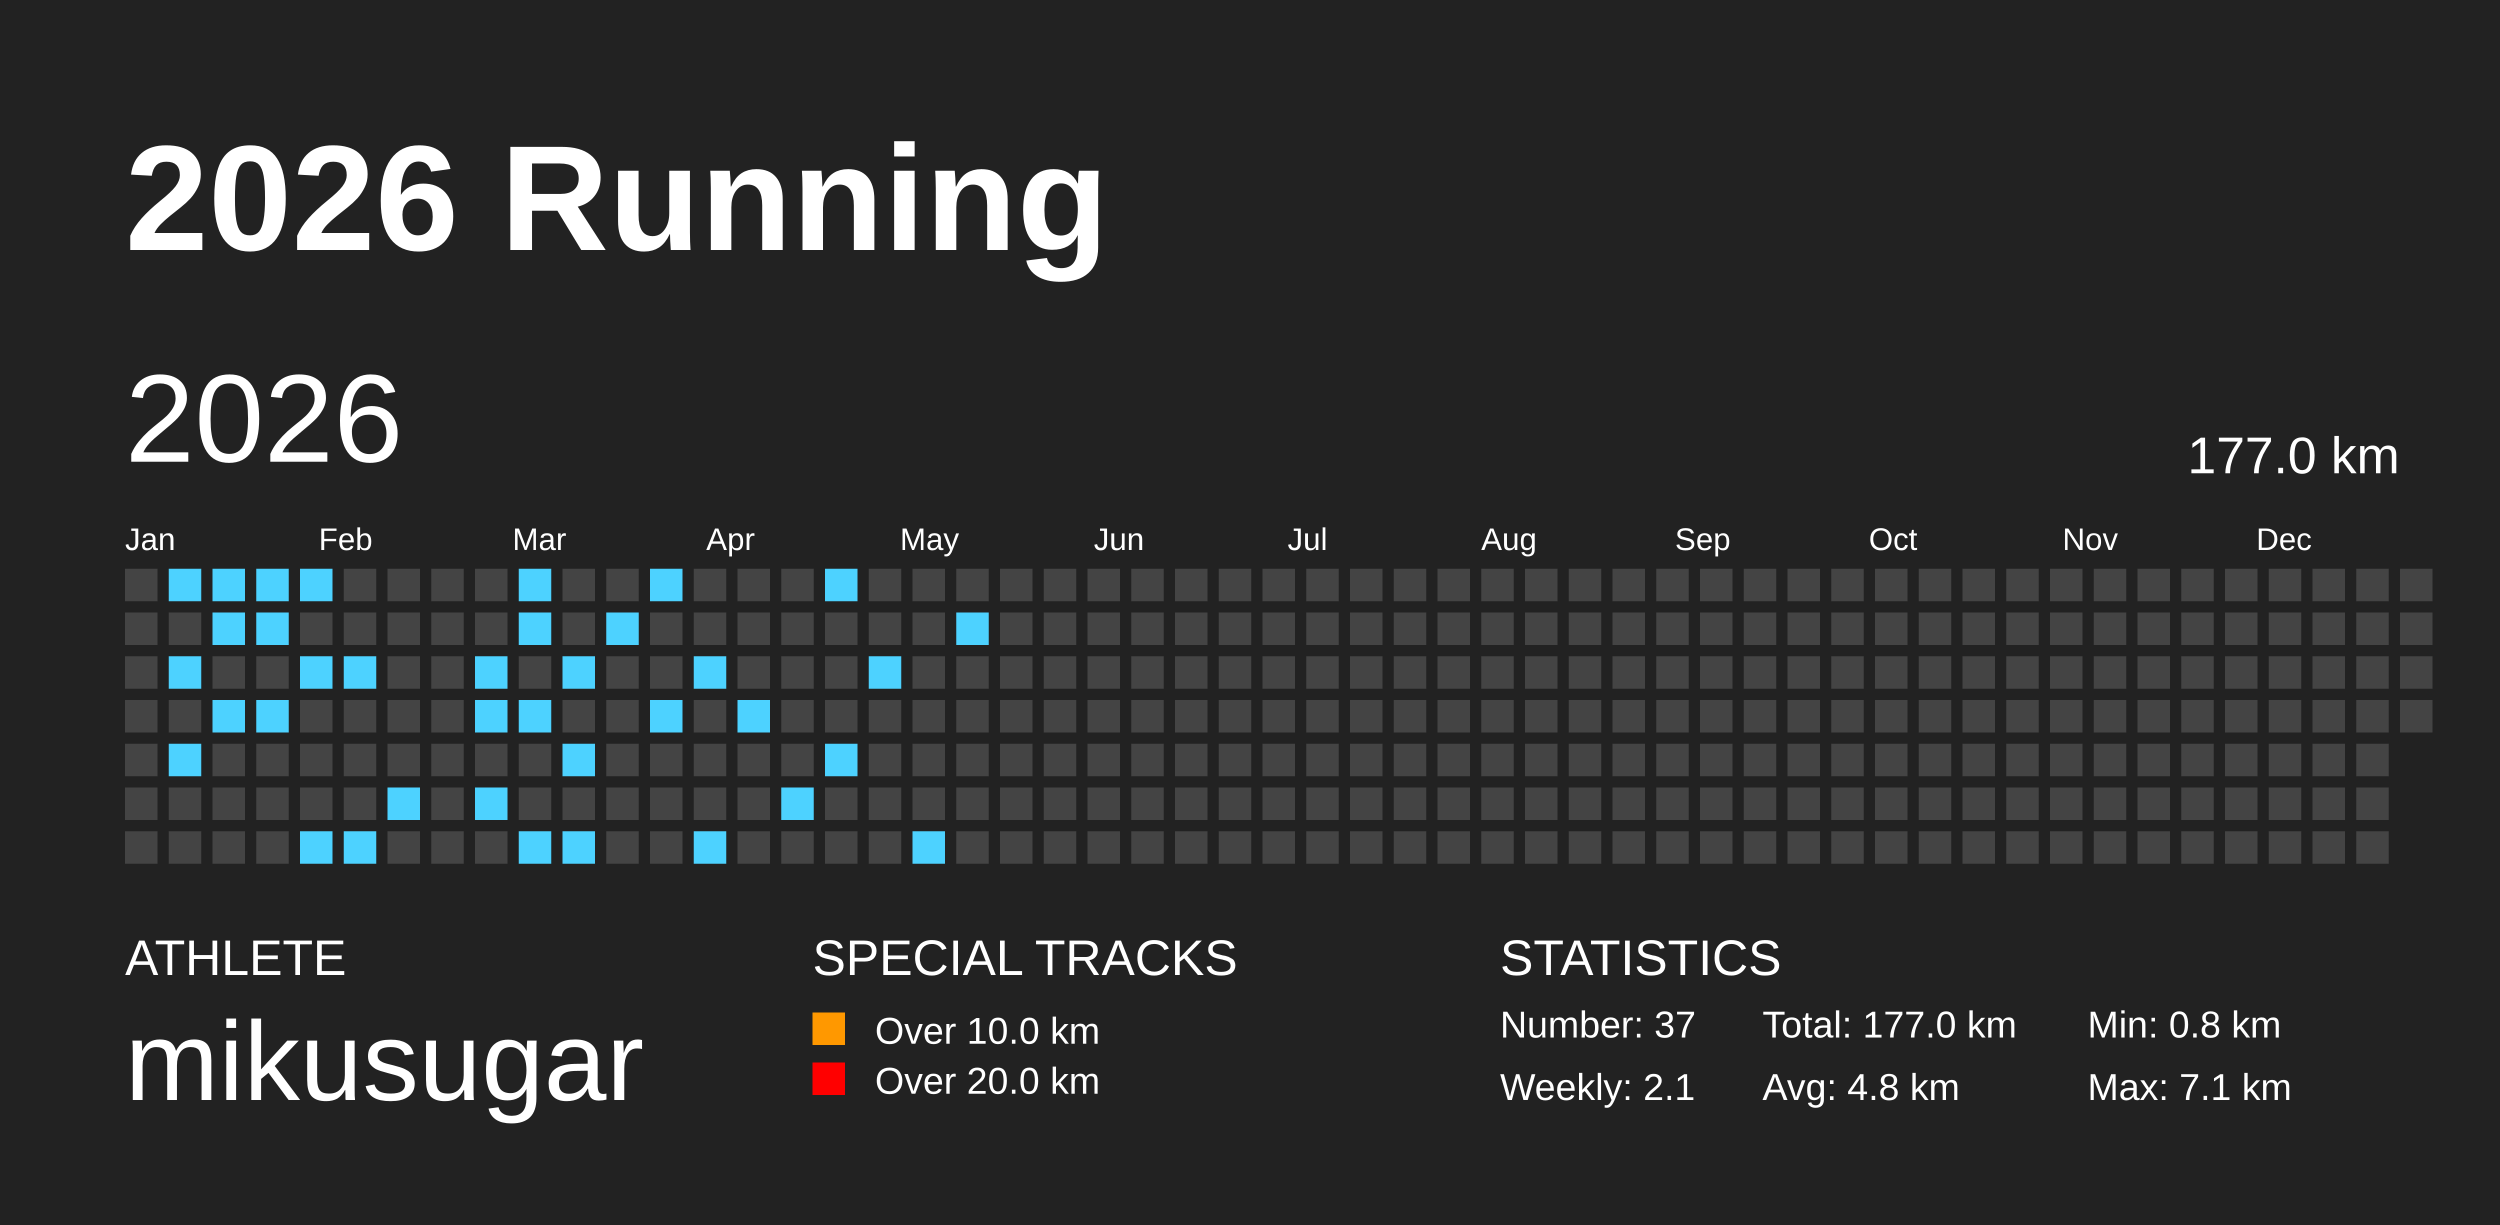
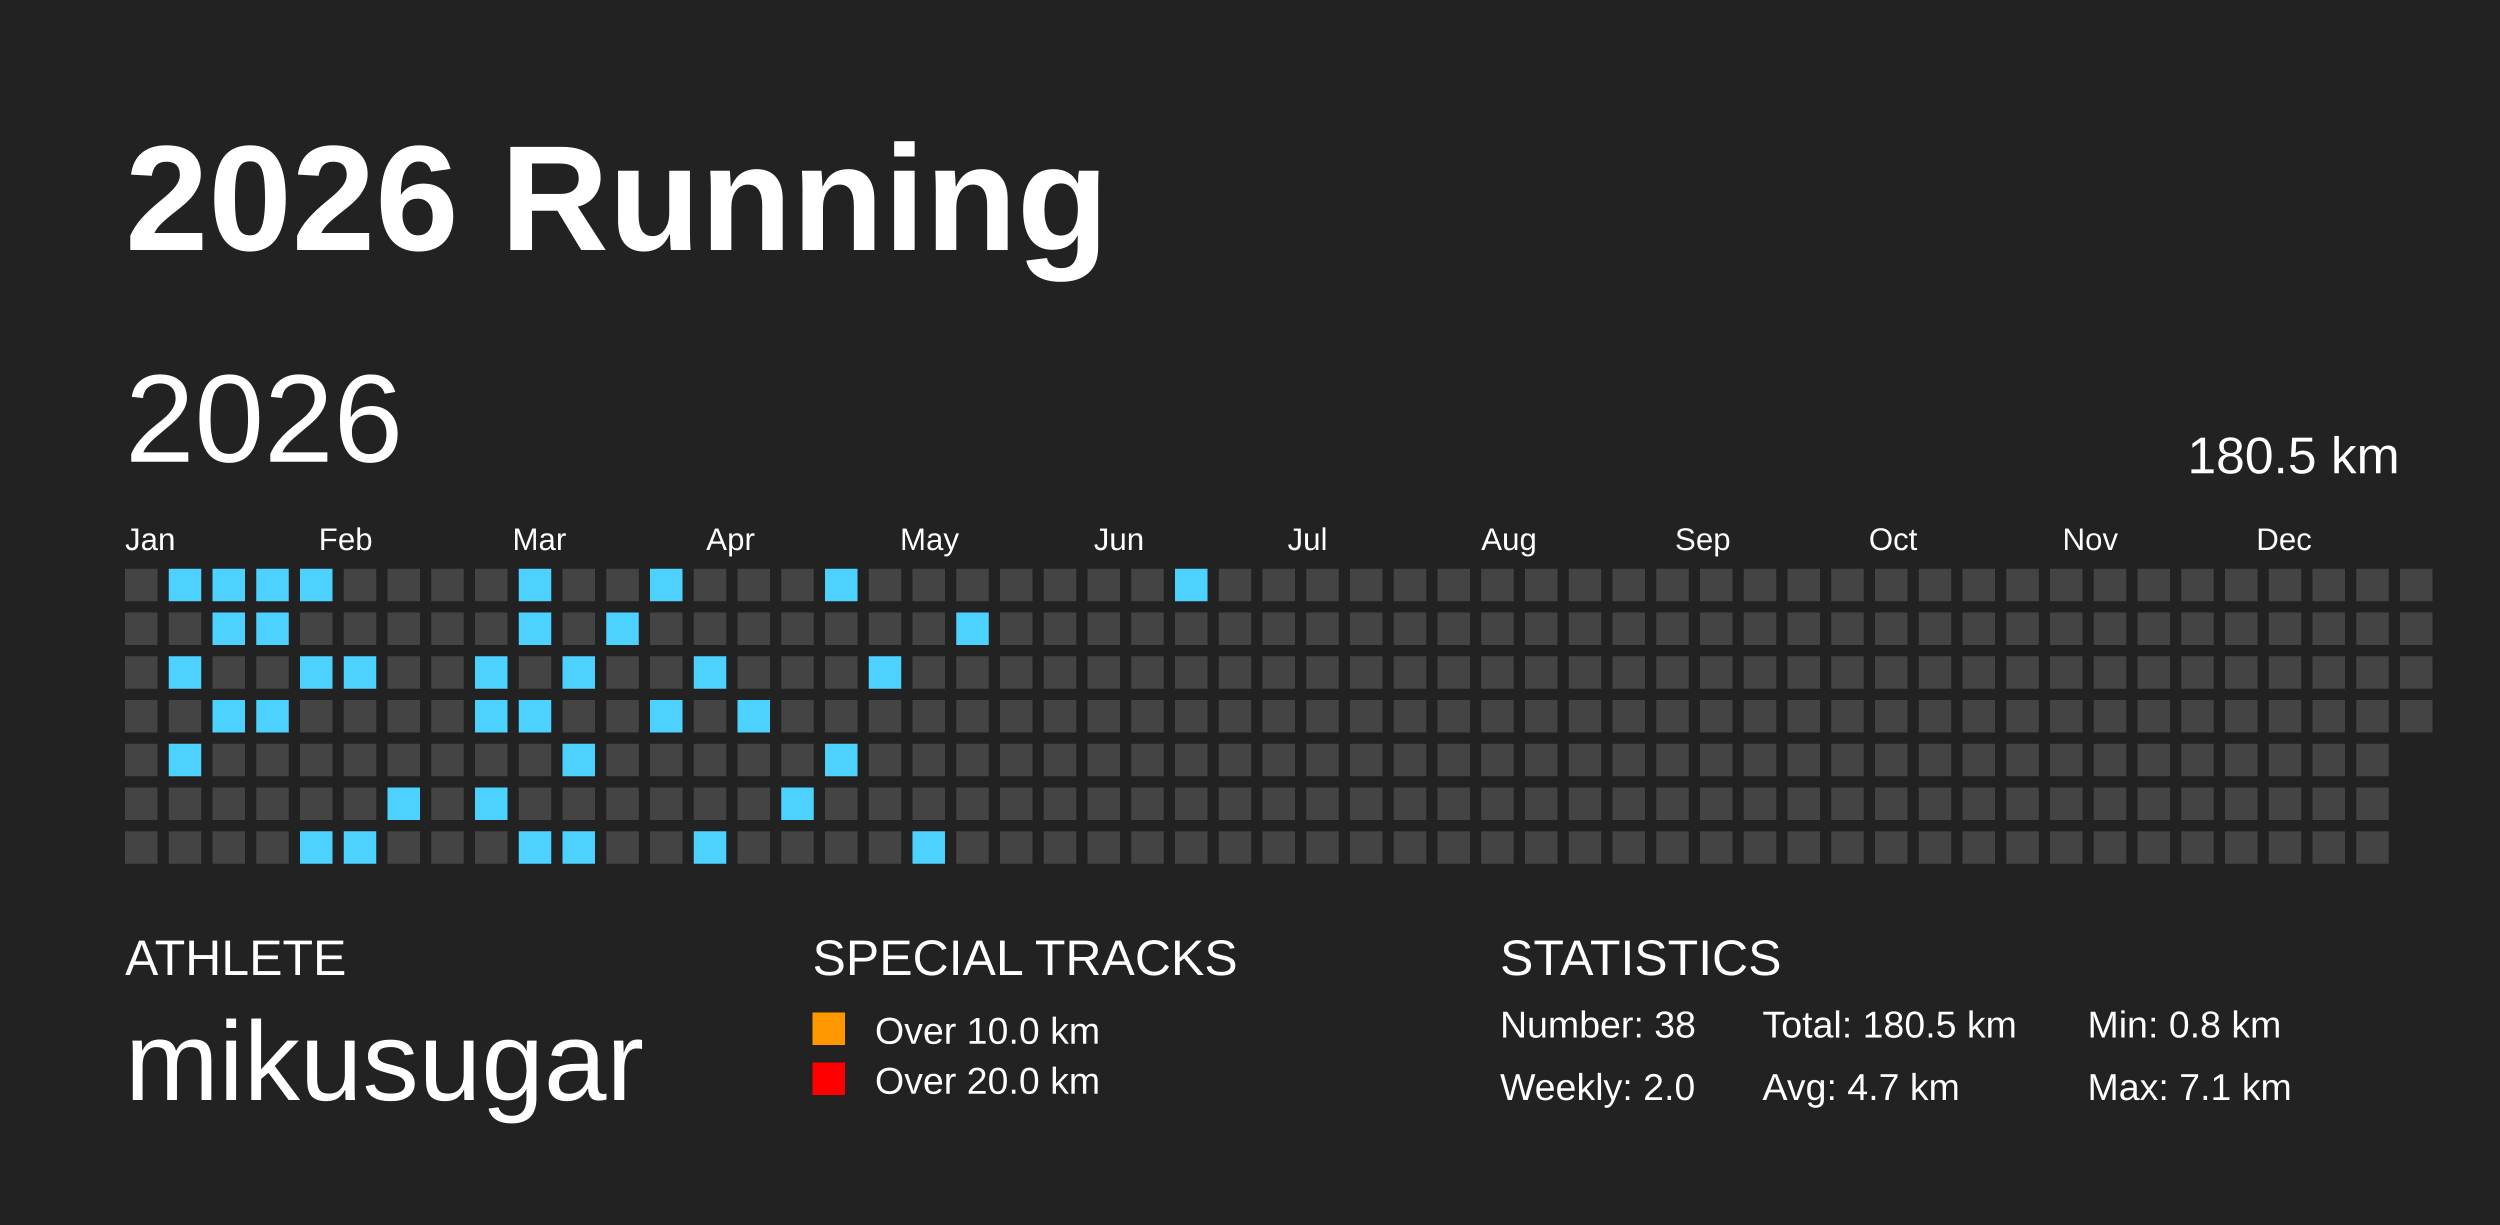
<svg xmlns="http://www.w3.org/2000/svg" baseProfile="full" height="98mm" version="1.1" viewBox="0,0,200,98" width="200mm">
  <defs />
  <rect fill="#222222" height="98" width="200" x="0" y="0" />
  <text fill="#FFFFFF" style="font-size:12px; font-family:Arial; font-weight:bold;" x="10" y="20">2026 Running</text>
  <text fill="#FFFFFF" style="font-size:4px; font-family:Arial" x="10" y="78">ATHLETE</text>
  <text fill="#FFFFFF" style="font-size:9px; font-family:Arial" x="10" y="88">mikusugar</text>
  <text fill="#FFFFFF" style="font-size:4px; font-family:Arial" x="65" y="78">SPECIAL TRACKS</text>
  <rect fill="#ff9800" height="2.6" width="2.6" x="65" y="81" />
  <text fill="#FFFFFF" style="font-size:3px; font-family:Arial" x="70" y="83.5">Over 10.0 km</text>
  <rect fill="red" height="2.6" width="2.6" x="65" y="85" />
  <text fill="#FFFFFF" style="font-size:3px; font-family:Arial" x="70" y="87.5">Over 20.0 km</text>
  <text fill="#FFFFFF" style="font-size:4px; font-family:Arial" x="120" y="78">STATISTICS</text>
-   <text fill="#FFFFFF" style="font-size:3px; font-family:Arial" x="120" y="83">Number: 37</text>
-   <text fill="#FFFFFF" style="font-size:3px; font-family:Arial" x="120" y="88">Weekly: 2.1</text>
-   <text fill="#FFFFFF" style="font-size:3px; font-family:Arial" x="141" y="83">Total: 177.0 km</text>
-   <text fill="#FFFFFF" style="font-size:3px; font-family:Arial" x="141" y="88">Avg: 4.8 km</text>
+   <text fill="#FFFFFF" style="font-size:3px; font-family:Arial" x="120" y="83">Number: 38</text>
+   <text fill="#FFFFFF" style="font-size:3px; font-family:Arial" x="120" y="88">Weekly: 2.0</text>
+   <text fill="#FFFFFF" style="font-size:3px; font-family:Arial" x="141" y="83">Total: 180.5 km</text>
+   <text fill="#FFFFFF" style="font-size:3px; font-family:Arial" x="141" y="88">Avg: 4.7 km</text>
  <text fill="#FFFFFF" style="font-size:3px; font-family:Arial" x="167" y="83">Min: 0.8 km</text>
  <text fill="#FFFFFF" style="font-size:3px; font-family:Arial" x="167" y="88">Max: 7.1 km</text>
  <text dominant-baseline="hanging" fill="#FFFFFF" style="font-size:10.0px; font-family:Arial;" x="10" y="30">2026</text>
-   <text dominant-baseline="hanging" fill="#FFFFFF" style="font-size:4.125px; font-family:Arial;" x="175" y="35">177.0 km</text>
+   <text dominant-baseline="hanging" fill="#FFFFFF" style="font-size:4.125px; font-family:Arial;" x="175" y="35">180.5 km</text>
  <text fill="#FFFFFF" style="font-size:2.5px; font-family:Arial" x="10.0" y="44">Jan</text>
  <text fill="#FFFFFF" style="font-size:2.5px; font-family:Arial" x="25.5" y="44">Feb</text>
  <text fill="#FFFFFF" style="font-size:2.5px; font-family:Arial" x="41.0" y="44">Mar</text>
  <text fill="#FFFFFF" style="font-size:2.5px; font-family:Arial" x="56.5" y="44">Apr</text>
  <text fill="#FFFFFF" style="font-size:2.5px; font-family:Arial" x="72.0" y="44">May</text>
  <text fill="#FFFFFF" style="font-size:2.5px; font-family:Arial" x="87.5" y="44">Jun</text>
  <text fill="#FFFFFF" style="font-size:2.5px; font-family:Arial" x="103.0" y="44">Jul</text>
  <text fill="#FFFFFF" style="font-size:2.5px; font-family:Arial" x="118.5" y="44">Aug</text>
  <text fill="#FFFFFF" style="font-size:2.5px; font-family:Arial" x="134.0" y="44">Sep</text>
  <text fill="#FFFFFF" style="font-size:2.5px; font-family:Arial" x="149.5" y="44">Oct</text>
  <text fill="#FFFFFF" style="font-size:2.5px; font-family:Arial" x="165.0" y="44">Nov</text>
  <text fill="#FFFFFF" style="font-size:2.5px; font-family:Arial" x="180.5" y="44">Dec</text>
  <rect fill="#444444" height="2.6" width="2.6" x="10.0" y="45.5" />
  <rect fill="#444444" height="2.6" width="2.6" x="10.0" y="49.0" />
  <rect fill="#444444" height="2.6" width="2.6" x="10.0" y="52.5" />
  <rect fill="#444444" height="2.6" width="2.6" x="10.0" y="56.0" />
  <rect fill="#444444" height="2.6" width="2.6" x="10.0" y="59.5" />
  <rect fill="#444444" height="2.6" width="2.6" x="10.0" y="63.0" />
  <rect fill="#444444" height="2.6" width="2.6" x="10.0" y="66.5" />
  <rect fill="#4DD2FF" height="2.6" width="2.6" x="13.5" y="45.5" />
  <rect fill="#444444" height="2.6" width="2.6" x="13.5" y="49.0" />
  <rect fill="#4DD2FF" height="2.6" width="2.6" x="13.5" y="52.5" />
  <rect fill="#444444" height="2.6" width="2.6" x="13.5" y="56.0" />
  <rect fill="#4DD2FF" height="2.6" width="2.6" x="13.5" y="59.5" />
  <rect fill="#444444" height="2.6" width="2.6" x="13.5" y="63.0" />
  <rect fill="#444444" height="2.6" width="2.6" x="13.5" y="66.5" />
  <rect fill="#4DD2FF" height="2.6" width="2.6" x="17.0" y="45.5" />
  <rect fill="#4DD2FF" height="2.6" width="2.6" x="17.0" y="49.0" />
  <rect fill="#444444" height="2.6" width="2.6" x="17.0" y="52.5" />
  <rect fill="#4DD2FF" height="2.6" width="2.6" x="17.0" y="56.0" />
  <rect fill="#444444" height="2.6" width="2.6" x="17.0" y="59.5" />
  <rect fill="#444444" height="2.6" width="2.6" x="17.0" y="63.0" />
  <rect fill="#444444" height="2.6" width="2.6" x="17.0" y="66.5" />
  <rect fill="#4DD2FF" height="2.6" width="2.6" x="20.5" y="45.5" />
  <rect fill="#4DD2FF" height="2.6" width="2.6" x="20.5" y="49.0" />
  <rect fill="#444444" height="2.6" width="2.6" x="20.5" y="52.5" />
  <rect fill="#4DD2FF" height="2.6" width="2.6" x="20.5" y="56.0" />
  <rect fill="#444444" height="2.6" width="2.6" x="20.5" y="59.5" />
  <rect fill="#444444" height="2.6" width="2.6" x="20.5" y="63.0" />
  <rect fill="#444444" height="2.6" width="2.6" x="20.5" y="66.5" />
  <rect fill="#4DD2FF" height="2.6" width="2.6" x="24.0" y="45.5" />
  <rect fill="#444444" height="2.6" width="2.6" x="24.0" y="49.0" />
  <rect fill="#4DD2FF" height="2.6" width="2.6" x="24.0" y="52.5" />
  <rect fill="#444444" height="2.6" width="2.6" x="24.0" y="56.0" />
  <rect fill="#444444" height="2.6" width="2.6" x="24.0" y="59.5" />
  <rect fill="#444444" height="2.6" width="2.6" x="24.0" y="63.0" />
  <rect fill="#4DD2FF" height="2.6" width="2.6" x="24.0" y="66.5" />
  <rect fill="#444444" height="2.6" width="2.6" x="27.5" y="45.5" />
  <rect fill="#444444" height="2.6" width="2.6" x="27.5" y="49.0" />
  <rect fill="#4DD2FF" height="2.6" width="2.6" x="27.5" y="52.5" />
  <rect fill="#444444" height="2.6" width="2.6" x="27.5" y="56.0" />
  <rect fill="#444444" height="2.6" width="2.6" x="27.5" y="59.5" />
  <rect fill="#444444" height="2.6" width="2.6" x="27.5" y="63.0" />
  <rect fill="#4DD2FF" height="2.6" width="2.6" x="27.5" y="66.5" />
  <rect fill="#444444" height="2.6" width="2.6" x="31.0" y="45.5" />
  <rect fill="#444444" height="2.6" width="2.6" x="31.0" y="49.0" />
  <rect fill="#444444" height="2.6" width="2.6" x="31.0" y="52.5" />
  <rect fill="#444444" height="2.6" width="2.6" x="31.0" y="56.0" />
  <rect fill="#444444" height="2.6" width="2.6" x="31.0" y="59.5" />
  <rect fill="#4DD2FF" height="2.6" width="2.6" x="31.0" y="63.0" />
  <rect fill="#444444" height="2.6" width="2.6" x="31.0" y="66.5" />
  <rect fill="#444444" height="2.6" width="2.6" x="34.5" y="45.5" />
  <rect fill="#444444" height="2.6" width="2.6" x="34.5" y="49.0" />
  <rect fill="#444444" height="2.6" width="2.6" x="34.5" y="52.5" />
  <rect fill="#444444" height="2.6" width="2.6" x="34.5" y="56.0" />
  <rect fill="#444444" height="2.6" width="2.6" x="34.5" y="59.5" />
  <rect fill="#444444" height="2.6" width="2.6" x="34.5" y="63.0" />
  <rect fill="#444444" height="2.6" width="2.6" x="34.5" y="66.5" />
  <rect fill="#444444" height="2.6" width="2.6" x="38.0" y="45.5" />
  <rect fill="#444444" height="2.6" width="2.6" x="38.0" y="49.0" />
  <rect fill="#4DD2FF" height="2.6" width="2.6" x="38.0" y="52.5" />
  <rect fill="#4DD2FF" height="2.6" width="2.6" x="38.0" y="56.0" />
  <rect fill="#444444" height="2.6" width="2.6" x="38.0" y="59.5" />
  <rect fill="#4DD2FF" height="2.6" width="2.6" x="38.0" y="63.0" />
  <rect fill="#444444" height="2.6" width="2.6" x="38.0" y="66.5" />
  <rect fill="#4DD2FF" height="2.6" width="2.6" x="41.5" y="45.5" />
  <rect fill="#4DD2FF" height="2.6" width="2.6" x="41.5" y="49.0" />
  <rect fill="#444444" height="2.6" width="2.6" x="41.5" y="52.5" />
  <rect fill="#4DD2FF" height="2.6" width="2.6" x="41.5" y="56.0" />
  <rect fill="#444444" height="2.6" width="2.6" x="41.5" y="59.5" />
  <rect fill="#444444" height="2.6" width="2.6" x="41.5" y="63.0" />
  <rect fill="#4DD2FF" height="2.6" width="2.6" x="41.5" y="66.5" />
  <rect fill="#444444" height="2.6" width="2.6" x="45.0" y="45.5" />
  <rect fill="#444444" height="2.6" width="2.6" x="45.0" y="49.0" />
  <rect fill="#4DD2FF" height="2.6" width="2.6" x="45.0" y="52.5" />
  <rect fill="#444444" height="2.6" width="2.6" x="45.0" y="56.0" />
  <rect fill="#4DD2FF" height="2.6" width="2.6" x="45.0" y="59.5" />
  <rect fill="#444444" height="2.6" width="2.6" x="45.0" y="63.0" />
  <rect fill="#4DD2FF" height="2.6" width="2.6" x="45.0" y="66.5" />
  <rect fill="#444444" height="2.6" width="2.6" x="48.5" y="45.5" />
  <rect fill="#4DD2FF" height="2.6" width="2.6" x="48.5" y="49.0" />
  <rect fill="#444444" height="2.6" width="2.6" x="48.5" y="52.5" />
  <rect fill="#444444" height="2.6" width="2.6" x="48.5" y="56.0" />
  <rect fill="#444444" height="2.6" width="2.6" x="48.5" y="59.5" />
  <rect fill="#444444" height="2.6" width="2.6" x="48.5" y="63.0" />
  <rect fill="#444444" height="2.6" width="2.6" x="48.5" y="66.5" />
  <rect fill="#4DD2FF" height="2.6" width="2.6" x="52.0" y="45.5" />
  <rect fill="#444444" height="2.6" width="2.6" x="52.0" y="49.0" />
  <rect fill="#444444" height="2.6" width="2.6" x="52.0" y="52.5" />
  <rect fill="#4DD2FF" height="2.6" width="2.6" x="52.0" y="56.0" />
  <rect fill="#444444" height="2.6" width="2.6" x="52.0" y="59.5" />
  <rect fill="#444444" height="2.6" width="2.6" x="52.0" y="63.0" />
  <rect fill="#444444" height="2.6" width="2.6" x="52.0" y="66.5" />
  <rect fill="#444444" height="2.6" width="2.6" x="55.5" y="45.5" />
  <rect fill="#444444" height="2.6" width="2.6" x="55.5" y="49.0" />
  <rect fill="#4DD2FF" height="2.6" width="2.6" x="55.5" y="52.5" />
  <rect fill="#444444" height="2.6" width="2.6" x="55.5" y="56.0" />
  <rect fill="#444444" height="2.6" width="2.6" x="55.5" y="59.5" />
  <rect fill="#444444" height="2.6" width="2.6" x="55.5" y="63.0" />
  <rect fill="#4DD2FF" height="2.6" width="2.6" x="55.5" y="66.5" />
  <rect fill="#444444" height="2.6" width="2.6" x="59.0" y="45.5" />
  <rect fill="#444444" height="2.6" width="2.6" x="59.0" y="49.0" />
  <rect fill="#444444" height="2.6" width="2.6" x="59.0" y="52.5" />
  <rect fill="#4DD2FF" height="2.6" width="2.6" x="59.0" y="56.0" />
  <rect fill="#444444" height="2.6" width="2.6" x="59.0" y="59.5" />
  <rect fill="#444444" height="2.6" width="2.6" x="59.0" y="63.0" />
  <rect fill="#444444" height="2.6" width="2.6" x="59.0" y="66.5" />
  <rect fill="#444444" height="2.6" width="2.6" x="62.5" y="45.5" />
  <rect fill="#444444" height="2.6" width="2.6" x="62.5" y="49.0" />
  <rect fill="#444444" height="2.6" width="2.6" x="62.5" y="52.5" />
  <rect fill="#444444" height="2.6" width="2.6" x="62.5" y="56.0" />
  <rect fill="#444444" height="2.6" width="2.6" x="62.5" y="59.5" />
  <rect fill="#4DD2FF" height="2.6" width="2.6" x="62.5" y="63.0" />
  <rect fill="#444444" height="2.6" width="2.6" x="62.5" y="66.5" />
  <rect fill="#4DD2FF" height="2.6" width="2.6" x="66.0" y="45.5" />
  <rect fill="#444444" height="2.6" width="2.6" x="66.0" y="49.0" />
  <rect fill="#444444" height="2.6" width="2.6" x="66.0" y="52.5" />
  <rect fill="#444444" height="2.6" width="2.6" x="66.0" y="56.0" />
  <rect fill="#4DD2FF" height="2.6" width="2.6" x="66.0" y="59.5" />
  <rect fill="#444444" height="2.6" width="2.6" x="66.0" y="63.0" />
  <rect fill="#444444" height="2.6" width="2.6" x="66.0" y="66.5" />
  <rect fill="#444444" height="2.6" width="2.6" x="69.5" y="45.5" />
  <rect fill="#444444" height="2.6" width="2.6" x="69.5" y="49.0" />
  <rect fill="#4DD2FF" height="2.6" width="2.6" x="69.5" y="52.5" />
  <rect fill="#444444" height="2.6" width="2.6" x="69.5" y="56.0" />
  <rect fill="#444444" height="2.6" width="2.6" x="69.5" y="59.5" />
  <rect fill="#444444" height="2.6" width="2.6" x="69.5" y="63.0" />
  <rect fill="#444444" height="2.6" width="2.6" x="69.5" y="66.5" />
  <rect fill="#444444" height="2.6" width="2.6" x="73.0" y="45.5" />
  <rect fill="#444444" height="2.6" width="2.6" x="73.0" y="49.0" />
  <rect fill="#444444" height="2.6" width="2.6" x="73.0" y="52.5" />
  <rect fill="#444444" height="2.6" width="2.6" x="73.0" y="56.0" />
  <rect fill="#444444" height="2.6" width="2.6" x="73.0" y="59.5" />
  <rect fill="#444444" height="2.6" width="2.6" x="73.0" y="63.0" />
  <rect fill="#4DD2FF" height="2.6" width="2.6" x="73.0" y="66.5" />
  <rect fill="#444444" height="2.6" width="2.6" x="76.5" y="45.5" />
  <rect fill="#4DD2FF" height="2.6" width="2.6" x="76.5" y="49.0" />
  <rect fill="#444444" height="2.6" width="2.6" x="76.5" y="52.5" />
  <rect fill="#444444" height="2.6" width="2.6" x="76.5" y="56.0" />
  <rect fill="#444444" height="2.6" width="2.6" x="76.5" y="59.5" />
  <rect fill="#444444" height="2.6" width="2.6" x="76.5" y="63.0" />
  <rect fill="#444444" height="2.6" width="2.6" x="76.5" y="66.5" />
  <rect fill="#444444" height="2.6" width="2.6" x="80.0" y="45.5" />
  <rect fill="#444444" height="2.6" width="2.6" x="80.0" y="49.0" />
  <rect fill="#444444" height="2.6" width="2.6" x="80.0" y="52.5" />
  <rect fill="#444444" height="2.6" width="2.6" x="80.0" y="56.0" />
  <rect fill="#444444" height="2.6" width="2.6" x="80.0" y="59.5" />
  <rect fill="#444444" height="2.6" width="2.6" x="80.0" y="63.0" />
  <rect fill="#444444" height="2.6" width="2.6" x="80.0" y="66.5" />
  <rect fill="#444444" height="2.6" width="2.6" x="83.5" y="45.5" />
  <rect fill="#444444" height="2.6" width="2.6" x="83.5" y="49.0" />
  <rect fill="#444444" height="2.6" width="2.6" x="83.5" y="52.5" />
  <rect fill="#444444" height="2.6" width="2.6" x="83.5" y="56.0" />
  <rect fill="#444444" height="2.6" width="2.6" x="83.5" y="59.5" />
  <rect fill="#444444" height="2.6" width="2.6" x="83.5" y="63.0" />
  <rect fill="#444444" height="2.6" width="2.6" x="83.5" y="66.5" />
  <rect fill="#444444" height="2.6" width="2.6" x="87.0" y="45.5" />
  <rect fill="#444444" height="2.6" width="2.6" x="87.0" y="49.0" />
  <rect fill="#444444" height="2.6" width="2.6" x="87.0" y="52.5" />
  <rect fill="#444444" height="2.6" width="2.6" x="87.0" y="56.0" />
  <rect fill="#444444" height="2.6" width="2.6" x="87.0" y="59.5" />
  <rect fill="#444444" height="2.6" width="2.6" x="87.0" y="63.0" />
  <rect fill="#444444" height="2.6" width="2.6" x="87.0" y="66.5" />
  <rect fill="#444444" height="2.6" width="2.6" x="90.5" y="45.5" />
  <rect fill="#444444" height="2.6" width="2.6" x="90.5" y="49.0" />
  <rect fill="#444444" height="2.6" width="2.6" x="90.5" y="52.5" />
  <rect fill="#444444" height="2.6" width="2.6" x="90.5" y="56.0" />
  <rect fill="#444444" height="2.6" width="2.6" x="90.5" y="59.5" />
  <rect fill="#444444" height="2.6" width="2.6" x="90.5" y="63.0" />
  <rect fill="#444444" height="2.6" width="2.6" x="90.5" y="66.5" />
-   <rect fill="#444444" height="2.6" width="2.6" x="94.0" y="45.5" />
+   <rect fill="#4DD2FF" height="2.6" width="2.6" x="94.0" y="45.5" />
  <rect fill="#444444" height="2.6" width="2.6" x="94.0" y="49.0" />
  <rect fill="#444444" height="2.6" width="2.6" x="94.0" y="52.5" />
  <rect fill="#444444" height="2.6" width="2.6" x="94.0" y="56.0" />
  <rect fill="#444444" height="2.6" width="2.6" x="94.0" y="59.5" />
  <rect fill="#444444" height="2.6" width="2.6" x="94.0" y="63.0" />
  <rect fill="#444444" height="2.6" width="2.6" x="94.0" y="66.5" />
  <rect fill="#444444" height="2.6" width="2.6" x="97.5" y="45.5" />
  <rect fill="#444444" height="2.6" width="2.6" x="97.5" y="49.0" />
  <rect fill="#444444" height="2.6" width="2.6" x="97.5" y="52.5" />
  <rect fill="#444444" height="2.6" width="2.6" x="97.5" y="56.0" />
  <rect fill="#444444" height="2.6" width="2.6" x="97.5" y="59.5" />
  <rect fill="#444444" height="2.6" width="2.6" x="97.5" y="63.0" />
  <rect fill="#444444" height="2.6" width="2.6" x="97.5" y="66.5" />
  <rect fill="#444444" height="2.6" width="2.6" x="101.0" y="45.5" />
  <rect fill="#444444" height="2.6" width="2.6" x="101.0" y="49.0" />
  <rect fill="#444444" height="2.6" width="2.6" x="101.0" y="52.5" />
  <rect fill="#444444" height="2.6" width="2.6" x="101.0" y="56.0" />
  <rect fill="#444444" height="2.6" width="2.6" x="101.0" y="59.5" />
  <rect fill="#444444" height="2.6" width="2.6" x="101.0" y="63.0" />
  <rect fill="#444444" height="2.6" width="2.6" x="101.0" y="66.5" />
  <rect fill="#444444" height="2.6" width="2.6" x="104.5" y="45.5" />
  <rect fill="#444444" height="2.6" width="2.6" x="104.5" y="49.0" />
  <rect fill="#444444" height="2.6" width="2.6" x="104.5" y="52.5" />
  <rect fill="#444444" height="2.6" width="2.6" x="104.5" y="56.0" />
  <rect fill="#444444" height="2.6" width="2.6" x="104.5" y="59.5" />
  <rect fill="#444444" height="2.6" width="2.6" x="104.5" y="63.0" />
  <rect fill="#444444" height="2.6" width="2.6" x="104.5" y="66.5" />
  <rect fill="#444444" height="2.6" width="2.6" x="108.0" y="45.5" />
  <rect fill="#444444" height="2.6" width="2.6" x="108.0" y="49.0" />
  <rect fill="#444444" height="2.6" width="2.6" x="108.0" y="52.5" />
  <rect fill="#444444" height="2.6" width="2.6" x="108.0" y="56.0" />
  <rect fill="#444444" height="2.6" width="2.6" x="108.0" y="59.5" />
  <rect fill="#444444" height="2.6" width="2.6" x="108.0" y="63.0" />
  <rect fill="#444444" height="2.6" width="2.6" x="108.0" y="66.5" />
  <rect fill="#444444" height="2.6" width="2.6" x="111.5" y="45.5" />
  <rect fill="#444444" height="2.6" width="2.6" x="111.5" y="49.0" />
  <rect fill="#444444" height="2.6" width="2.6" x="111.5" y="52.5" />
  <rect fill="#444444" height="2.6" width="2.6" x="111.5" y="56.0" />
  <rect fill="#444444" height="2.6" width="2.6" x="111.5" y="59.5" />
  <rect fill="#444444" height="2.6" width="2.6" x="111.5" y="63.0" />
  <rect fill="#444444" height="2.6" width="2.6" x="111.5" y="66.5" />
  <rect fill="#444444" height="2.6" width="2.6" x="115.0" y="45.5" />
  <rect fill="#444444" height="2.6" width="2.6" x="115.0" y="49.0" />
  <rect fill="#444444" height="2.6" width="2.6" x="115.0" y="52.5" />
  <rect fill="#444444" height="2.6" width="2.6" x="115.0" y="56.0" />
  <rect fill="#444444" height="2.6" width="2.6" x="115.0" y="59.5" />
  <rect fill="#444444" height="2.6" width="2.6" x="115.0" y="63.0" />
  <rect fill="#444444" height="2.6" width="2.6" x="115.0" y="66.5" />
  <rect fill="#444444" height="2.6" width="2.6" x="118.5" y="45.5" />
  <rect fill="#444444" height="2.6" width="2.6" x="118.5" y="49.0" />
  <rect fill="#444444" height="2.6" width="2.6" x="118.5" y="52.5" />
  <rect fill="#444444" height="2.6" width="2.6" x="118.5" y="56.0" />
  <rect fill="#444444" height="2.6" width="2.6" x="118.5" y="59.5" />
  <rect fill="#444444" height="2.6" width="2.6" x="118.5" y="63.0" />
  <rect fill="#444444" height="2.6" width="2.6" x="118.5" y="66.5" />
  <rect fill="#444444" height="2.6" width="2.6" x="122.0" y="45.5" />
  <rect fill="#444444" height="2.6" width="2.6" x="122.0" y="49.0" />
  <rect fill="#444444" height="2.6" width="2.6" x="122.0" y="52.5" />
  <rect fill="#444444" height="2.6" width="2.6" x="122.0" y="56.0" />
  <rect fill="#444444" height="2.6" width="2.6" x="122.0" y="59.5" />
  <rect fill="#444444" height="2.6" width="2.6" x="122.0" y="63.0" />
  <rect fill="#444444" height="2.6" width="2.6" x="122.0" y="66.5" />
  <rect fill="#444444" height="2.6" width="2.6" x="125.5" y="45.5" />
  <rect fill="#444444" height="2.6" width="2.6" x="125.5" y="49.0" />
  <rect fill="#444444" height="2.6" width="2.6" x="125.5" y="52.5" />
  <rect fill="#444444" height="2.6" width="2.6" x="125.5" y="56.0" />
  <rect fill="#444444" height="2.6" width="2.6" x="125.5" y="59.5" />
  <rect fill="#444444" height="2.6" width="2.6" x="125.5" y="63.0" />
  <rect fill="#444444" height="2.6" width="2.6" x="125.5" y="66.5" />
  <rect fill="#444444" height="2.6" width="2.6" x="129.0" y="45.5" />
  <rect fill="#444444" height="2.6" width="2.6" x="129.0" y="49.0" />
  <rect fill="#444444" height="2.6" width="2.6" x="129.0" y="52.5" />
  <rect fill="#444444" height="2.6" width="2.6" x="129.0" y="56.0" />
  <rect fill="#444444" height="2.6" width="2.6" x="129.0" y="59.5" />
  <rect fill="#444444" height="2.6" width="2.6" x="129.0" y="63.0" />
  <rect fill="#444444" height="2.6" width="2.6" x="129.0" y="66.5" />
  <rect fill="#444444" height="2.6" width="2.6" x="132.5" y="45.5" />
  <rect fill="#444444" height="2.6" width="2.6" x="132.5" y="49.0" />
  <rect fill="#444444" height="2.6" width="2.6" x="132.5" y="52.5" />
  <rect fill="#444444" height="2.6" width="2.6" x="132.5" y="56.0" />
  <rect fill="#444444" height="2.6" width="2.6" x="132.5" y="59.5" />
  <rect fill="#444444" height="2.6" width="2.6" x="132.5" y="63.0" />
  <rect fill="#444444" height="2.6" width="2.6" x="132.5" y="66.5" />
  <rect fill="#444444" height="2.6" width="2.6" x="136.0" y="45.5" />
  <rect fill="#444444" height="2.6" width="2.6" x="136.0" y="49.0" />
  <rect fill="#444444" height="2.6" width="2.6" x="136.0" y="52.5" />
  <rect fill="#444444" height="2.6" width="2.6" x="136.0" y="56.0" />
  <rect fill="#444444" height="2.6" width="2.6" x="136.0" y="59.5" />
  <rect fill="#444444" height="2.6" width="2.6" x="136.0" y="63.0" />
  <rect fill="#444444" height="2.6" width="2.6" x="136.0" y="66.5" />
  <rect fill="#444444" height="2.6" width="2.6" x="139.5" y="45.5" />
  <rect fill="#444444" height="2.6" width="2.6" x="139.5" y="49.0" />
  <rect fill="#444444" height="2.6" width="2.6" x="139.5" y="52.5" />
  <rect fill="#444444" height="2.6" width="2.6" x="139.5" y="56.0" />
  <rect fill="#444444" height="2.6" width="2.6" x="139.5" y="59.5" />
  <rect fill="#444444" height="2.6" width="2.6" x="139.5" y="63.0" />
  <rect fill="#444444" height="2.6" width="2.6" x="139.5" y="66.5" />
  <rect fill="#444444" height="2.6" width="2.6" x="143.0" y="45.5" />
  <rect fill="#444444" height="2.6" width="2.6" x="143.0" y="49.0" />
  <rect fill="#444444" height="2.6" width="2.6" x="143.0" y="52.5" />
  <rect fill="#444444" height="2.6" width="2.6" x="143.0" y="56.0" />
  <rect fill="#444444" height="2.6" width="2.6" x="143.0" y="59.5" />
  <rect fill="#444444" height="2.6" width="2.6" x="143.0" y="63.0" />
  <rect fill="#444444" height="2.6" width="2.6" x="143.0" y="66.5" />
  <rect fill="#444444" height="2.6" width="2.6" x="146.5" y="45.5" />
  <rect fill="#444444" height="2.6" width="2.6" x="146.5" y="49.0" />
  <rect fill="#444444" height="2.6" width="2.6" x="146.5" y="52.5" />
  <rect fill="#444444" height="2.6" width="2.6" x="146.5" y="56.0" />
  <rect fill="#444444" height="2.6" width="2.6" x="146.5" y="59.5" />
  <rect fill="#444444" height="2.6" width="2.6" x="146.5" y="63.0" />
  <rect fill="#444444" height="2.6" width="2.6" x="146.5" y="66.5" />
  <rect fill="#444444" height="2.6" width="2.6" x="150.0" y="45.5" />
  <rect fill="#444444" height="2.6" width="2.6" x="150.0" y="49.0" />
  <rect fill="#444444" height="2.6" width="2.6" x="150.0" y="52.5" />
  <rect fill="#444444" height="2.6" width="2.6" x="150.0" y="56.0" />
  <rect fill="#444444" height="2.6" width="2.6" x="150.0" y="59.5" />
  <rect fill="#444444" height="2.6" width="2.6" x="150.0" y="63.0" />
  <rect fill="#444444" height="2.6" width="2.6" x="150.0" y="66.5" />
  <rect fill="#444444" height="2.6" width="2.6" x="153.5" y="45.5" />
  <rect fill="#444444" height="2.6" width="2.6" x="153.5" y="49.0" />
  <rect fill="#444444" height="2.6" width="2.6" x="153.5" y="52.5" />
  <rect fill="#444444" height="2.6" width="2.6" x="153.5" y="56.0" />
  <rect fill="#444444" height="2.6" width="2.6" x="153.5" y="59.5" />
  <rect fill="#444444" height="2.6" width="2.6" x="153.5" y="63.0" />
  <rect fill="#444444" height="2.6" width="2.6" x="153.5" y="66.5" />
  <rect fill="#444444" height="2.6" width="2.6" x="157.0" y="45.5" />
  <rect fill="#444444" height="2.6" width="2.6" x="157.0" y="49.0" />
  <rect fill="#444444" height="2.6" width="2.6" x="157.0" y="52.5" />
  <rect fill="#444444" height="2.6" width="2.6" x="157.0" y="56.0" />
  <rect fill="#444444" height="2.6" width="2.6" x="157.0" y="59.5" />
  <rect fill="#444444" height="2.6" width="2.6" x="157.0" y="63.0" />
  <rect fill="#444444" height="2.6" width="2.6" x="157.0" y="66.5" />
  <rect fill="#444444" height="2.6" width="2.6" x="160.5" y="45.5" />
  <rect fill="#444444" height="2.6" width="2.6" x="160.5" y="49.0" />
  <rect fill="#444444" height="2.6" width="2.6" x="160.5" y="52.5" />
  <rect fill="#444444" height="2.6" width="2.6" x="160.5" y="56.0" />
  <rect fill="#444444" height="2.6" width="2.6" x="160.5" y="59.5" />
  <rect fill="#444444" height="2.6" width="2.6" x="160.5" y="63.0" />
  <rect fill="#444444" height="2.6" width="2.6" x="160.5" y="66.5" />
  <rect fill="#444444" height="2.6" width="2.6" x="164.0" y="45.5" />
  <rect fill="#444444" height="2.6" width="2.6" x="164.0" y="49.0" />
  <rect fill="#444444" height="2.6" width="2.6" x="164.0" y="52.5" />
  <rect fill="#444444" height="2.6" width="2.6" x="164.0" y="56.0" />
  <rect fill="#444444" height="2.6" width="2.6" x="164.0" y="59.5" />
  <rect fill="#444444" height="2.6" width="2.6" x="164.0" y="63.0" />
  <rect fill="#444444" height="2.6" width="2.6" x="164.0" y="66.5" />
  <rect fill="#444444" height="2.6" width="2.6" x="167.5" y="45.5" />
  <rect fill="#444444" height="2.6" width="2.6" x="167.5" y="49.0" />
  <rect fill="#444444" height="2.6" width="2.6" x="167.5" y="52.5" />
  <rect fill="#444444" height="2.6" width="2.6" x="167.5" y="56.0" />
  <rect fill="#444444" height="2.6" width="2.6" x="167.5" y="59.5" />
  <rect fill="#444444" height="2.6" width="2.6" x="167.5" y="63.0" />
  <rect fill="#444444" height="2.6" width="2.6" x="167.5" y="66.5" />
  <rect fill="#444444" height="2.6" width="2.6" x="171.0" y="45.5" />
  <rect fill="#444444" height="2.6" width="2.6" x="171.0" y="49.0" />
  <rect fill="#444444" height="2.6" width="2.6" x="171.0" y="52.5" />
  <rect fill="#444444" height="2.6" width="2.6" x="171.0" y="56.0" />
  <rect fill="#444444" height="2.6" width="2.6" x="171.0" y="59.5" />
  <rect fill="#444444" height="2.6" width="2.6" x="171.0" y="63.0" />
  <rect fill="#444444" height="2.6" width="2.6" x="171.0" y="66.5" />
  <rect fill="#444444" height="2.6" width="2.6" x="174.5" y="45.5" />
  <rect fill="#444444" height="2.6" width="2.6" x="174.5" y="49.0" />
  <rect fill="#444444" height="2.6" width="2.6" x="174.5" y="52.5" />
  <rect fill="#444444" height="2.6" width="2.6" x="174.5" y="56.0" />
  <rect fill="#444444" height="2.6" width="2.6" x="174.5" y="59.5" />
  <rect fill="#444444" height="2.6" width="2.6" x="174.5" y="63.0" />
  <rect fill="#444444" height="2.6" width="2.6" x="174.5" y="66.5" />
  <rect fill="#444444" height="2.6" width="2.6" x="178.0" y="45.5" />
  <rect fill="#444444" height="2.6" width="2.6" x="178.0" y="49.0" />
  <rect fill="#444444" height="2.6" width="2.6" x="178.0" y="52.5" />
  <rect fill="#444444" height="2.6" width="2.6" x="178.0" y="56.0" />
  <rect fill="#444444" height="2.6" width="2.6" x="178.0" y="59.5" />
  <rect fill="#444444" height="2.6" width="2.6" x="178.0" y="63.0" />
  <rect fill="#444444" height="2.6" width="2.6" x="178.0" y="66.5" />
  <rect fill="#444444" height="2.6" width="2.6" x="181.5" y="45.5" />
  <rect fill="#444444" height="2.6" width="2.6" x="181.5" y="49.0" />
  <rect fill="#444444" height="2.6" width="2.6" x="181.5" y="52.5" />
  <rect fill="#444444" height="2.6" width="2.6" x="181.5" y="56.0" />
  <rect fill="#444444" height="2.6" width="2.6" x="181.5" y="59.5" />
  <rect fill="#444444" height="2.6" width="2.6" x="181.5" y="63.0" />
  <rect fill="#444444" height="2.6" width="2.6" x="181.5" y="66.5" />
  <rect fill="#444444" height="2.6" width="2.6" x="185.0" y="45.5" />
  <rect fill="#444444" height="2.6" width="2.6" x="185.0" y="49.0" />
  <rect fill="#444444" height="2.6" width="2.6" x="185.0" y="52.5" />
  <rect fill="#444444" height="2.6" width="2.6" x="185.0" y="56.0" />
  <rect fill="#444444" height="2.6" width="2.6" x="185.0" y="59.5" />
  <rect fill="#444444" height="2.6" width="2.6" x="185.0" y="63.0" />
  <rect fill="#444444" height="2.6" width="2.6" x="185.0" y="66.5" />
  <rect fill="#444444" height="2.6" width="2.6" x="188.5" y="45.5" />
  <rect fill="#444444" height="2.6" width="2.6" x="188.5" y="49.0" />
  <rect fill="#444444" height="2.6" width="2.6" x="188.5" y="52.5" />
  <rect fill="#444444" height="2.6" width="2.6" x="188.5" y="56.0" />
  <rect fill="#444444" height="2.6" width="2.6" x="188.5" y="59.5" />
  <rect fill="#444444" height="2.6" width="2.6" x="188.5" y="63.0" />
  <rect fill="#444444" height="2.6" width="2.6" x="188.5" y="66.5" />
  <rect fill="#444444" height="2.6" width="2.6" x="192.0" y="45.5" />
  <rect fill="#444444" height="2.6" width="2.6" x="192.0" y="49.0" />
  <rect fill="#444444" height="2.6" width="2.6" x="192.0" y="52.5" />
  <rect fill="#444444" height="2.6" width="2.6" x="192.0" y="56.0" />
</svg>
